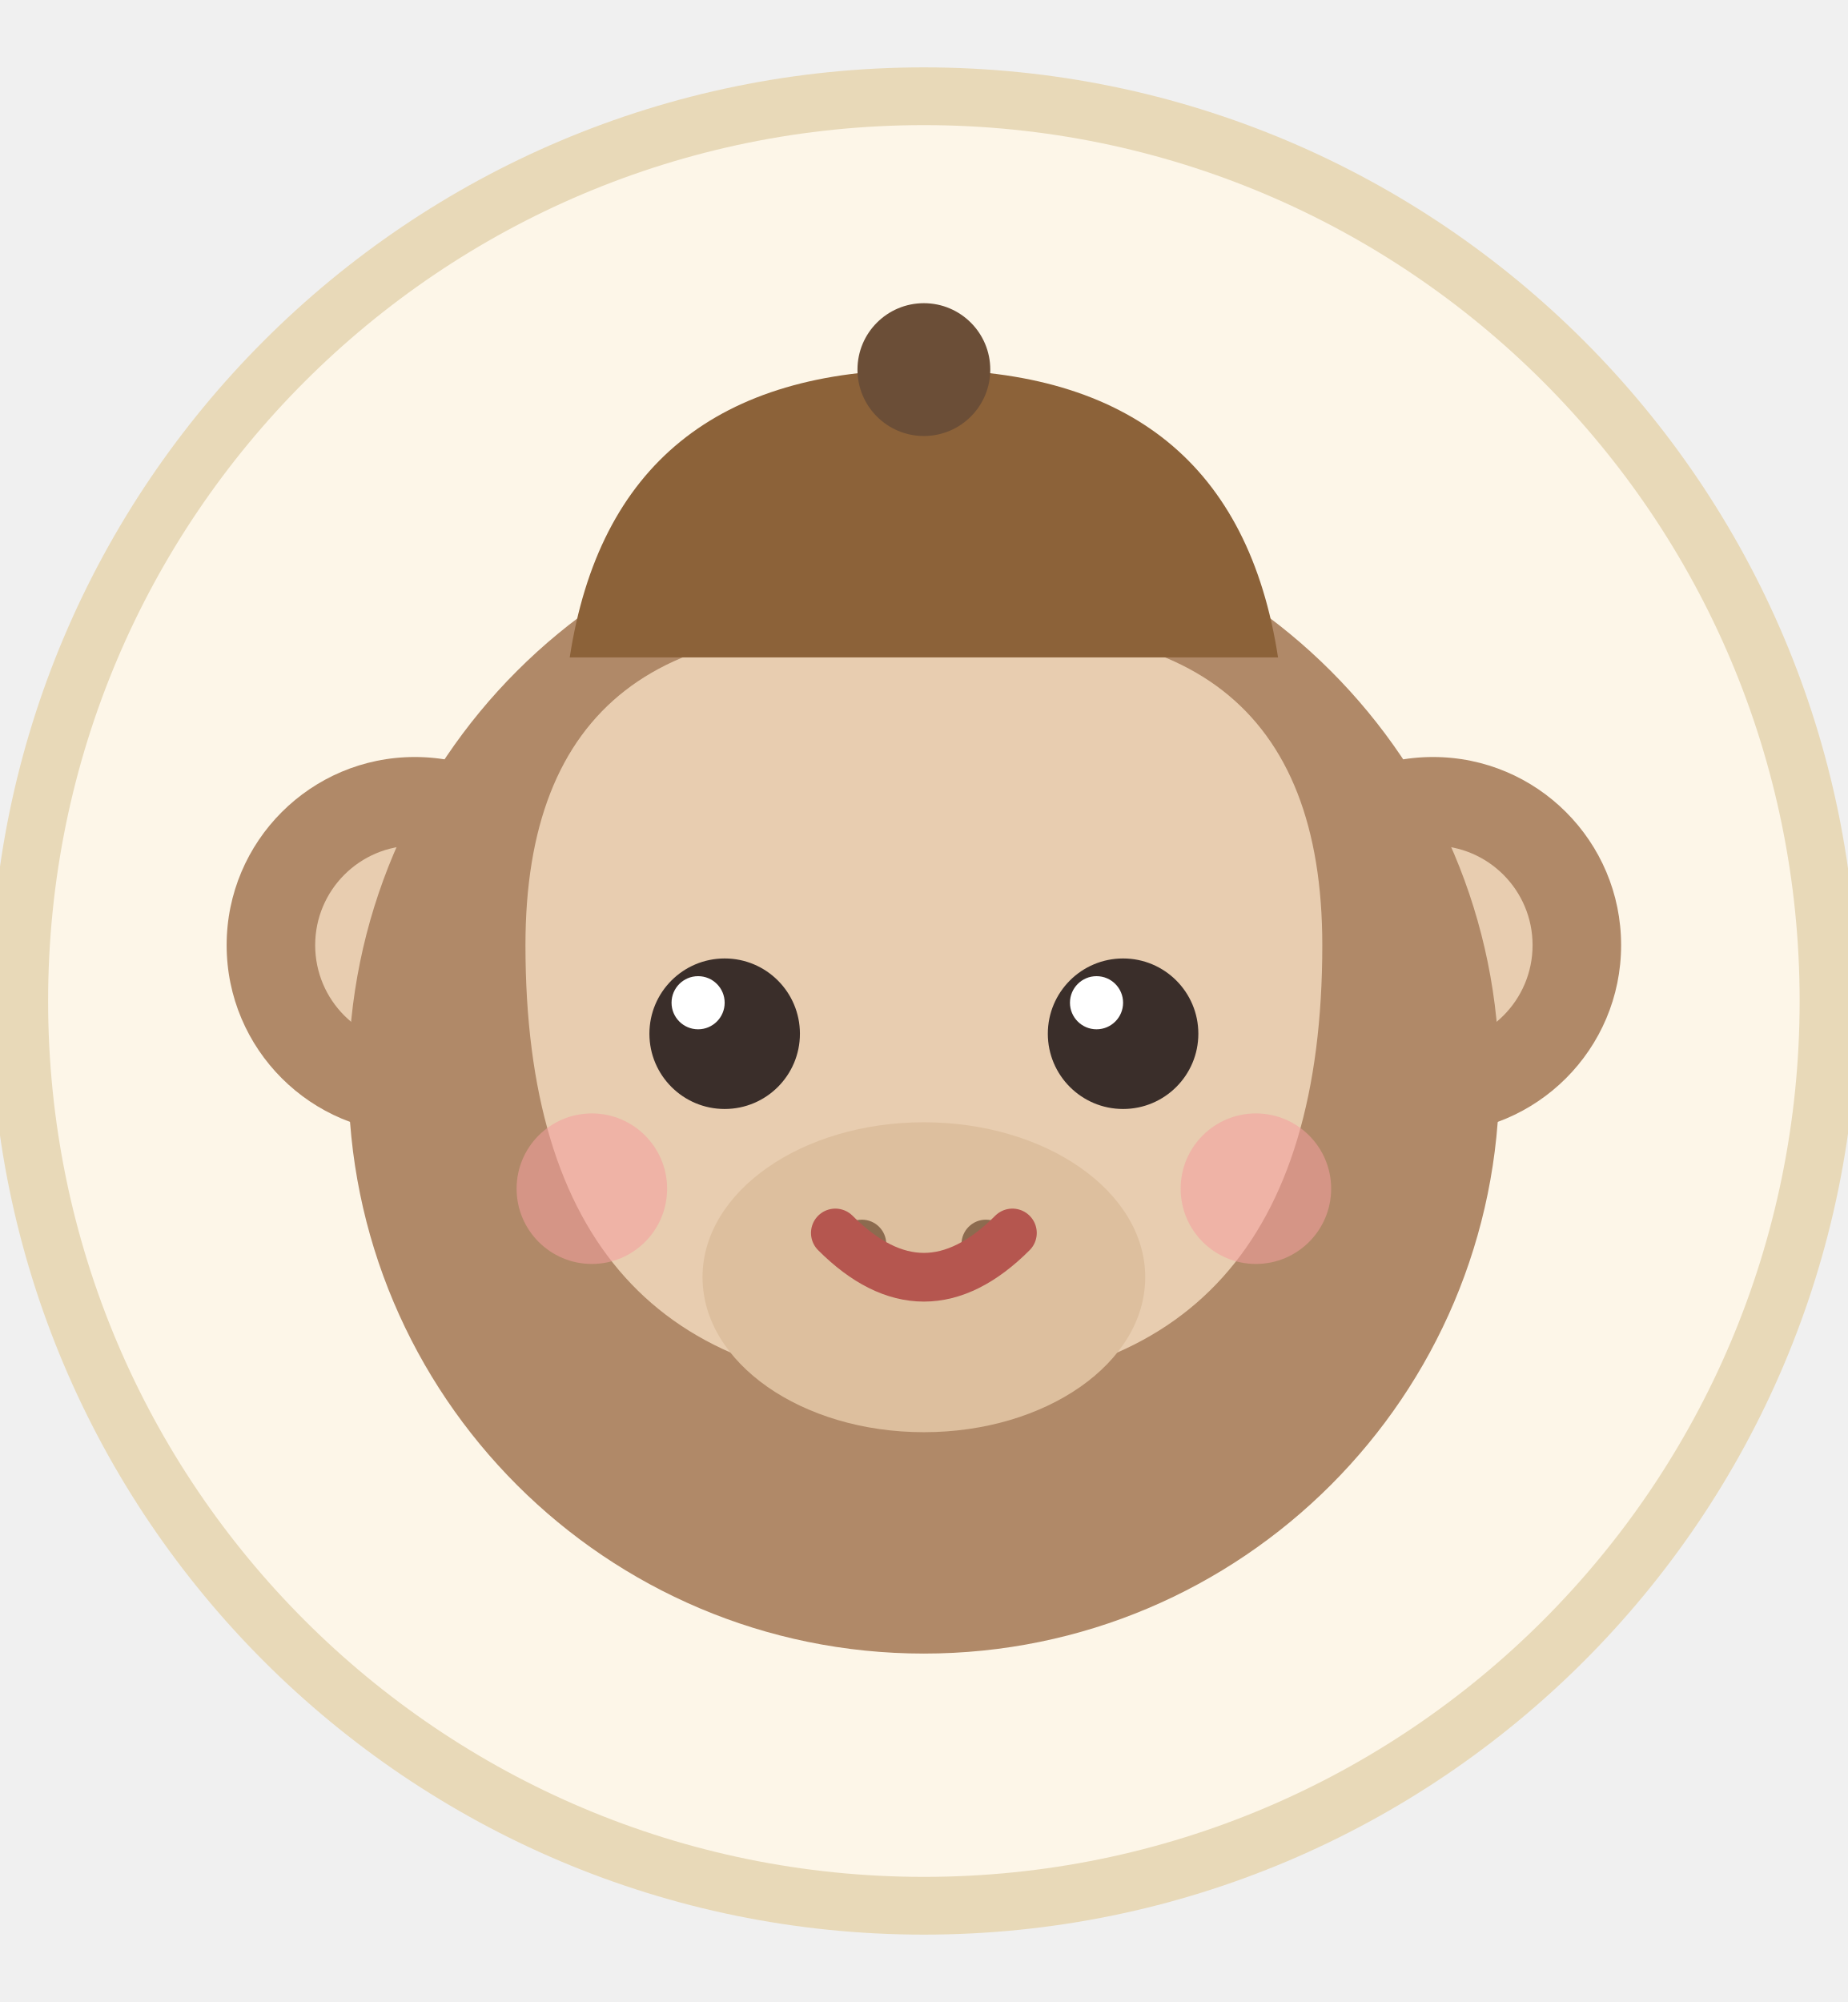
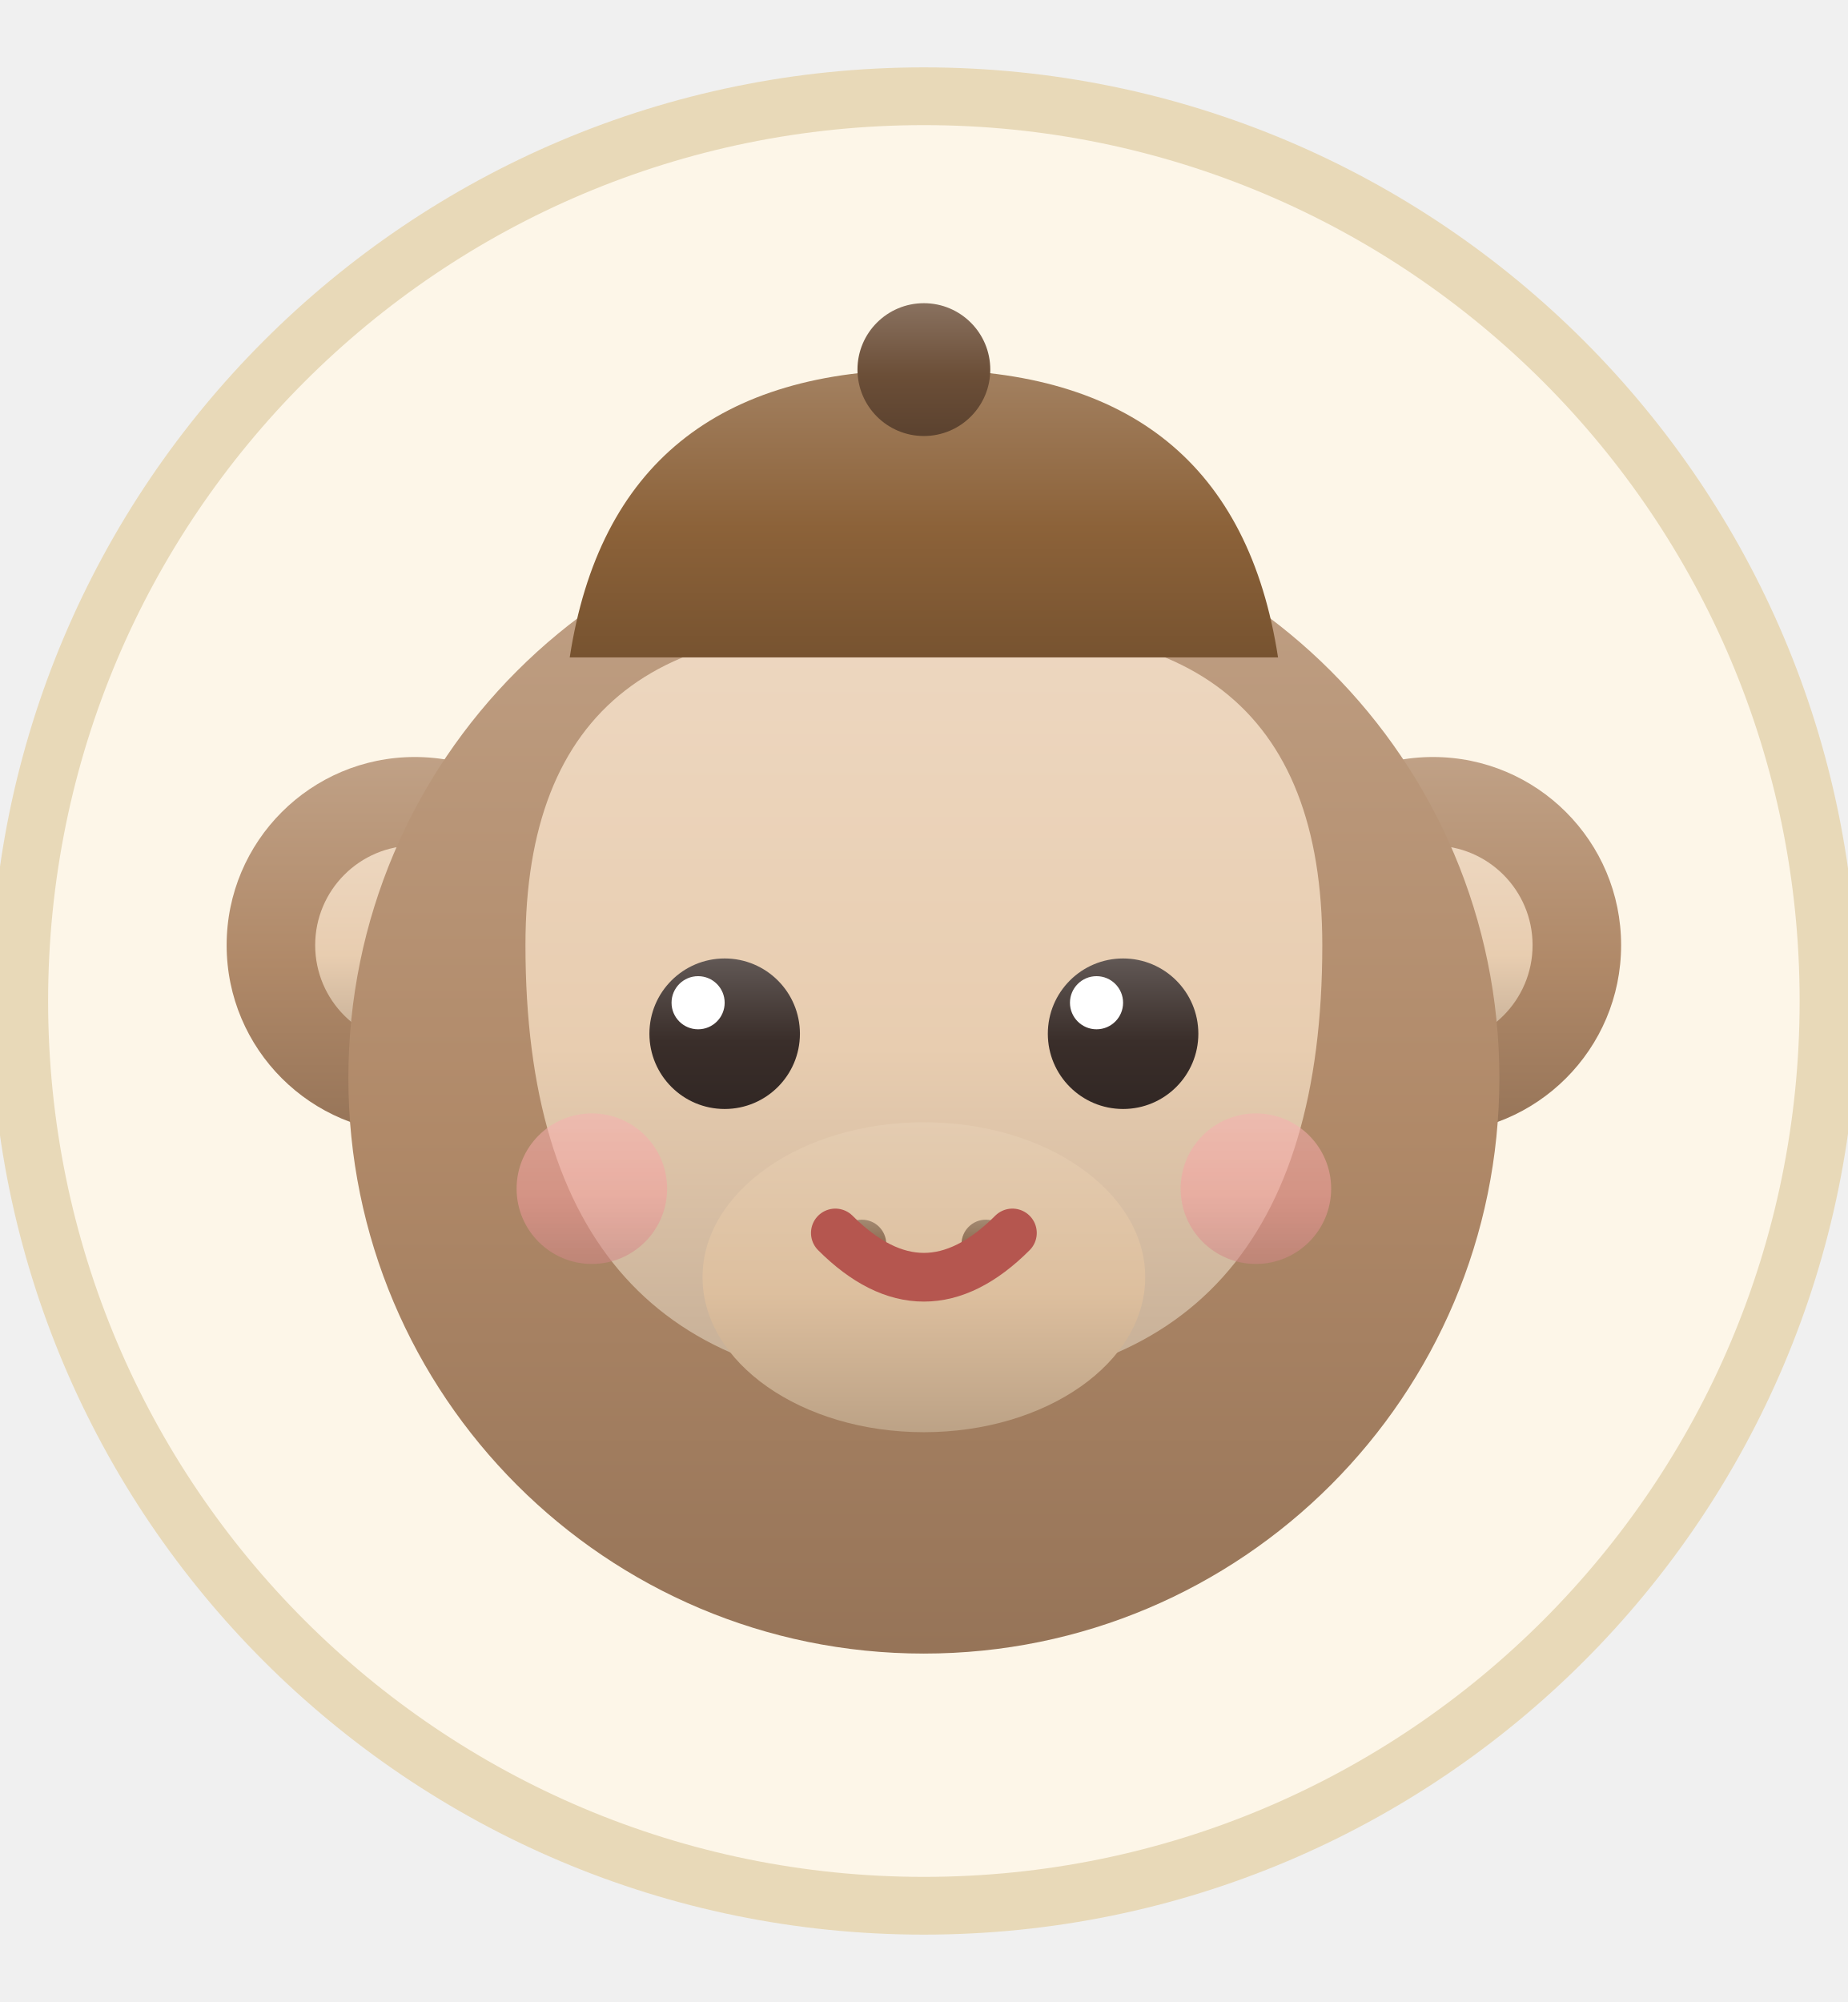
<svg xmlns="http://www.w3.org/2000/svg" viewBox="-48 -52 96 104">
+   <defs>
+     <linearGradient id="gB08968" x1="0" y1="0" x2="0" y2="1">
+       <stop offset="0" stop-color="#c0a186" />
+       <stop offset="0.55" stop-color="#B08968" />
+       <stop offset="1" stop-color="#967458" />
+     </linearGradient>
+     <linearGradient id="gE8CDB0" x1="0" y1="0" x2="0" y2="1">
+       <stop offset="0" stop-color="#edd7c0" />
+       <stop offset="0.55" stop-color="#E8CDB0" />
+       <stop offset="1" stop-color="#c5ae96" />
+     </linearGradient>
+     <linearGradient id="gDDBF9E" x1="0" y1="0" x2="0" y2="1">
+       <stop offset="0" stop-color="#e4ccb1" />
+       <stop offset="0.55" stop-color="#DDBF9E" />
+       <stop offset="1" stop-color="#bca286" />
+     </linearGradient>
+     <linearGradient id="g8C6B4F" x1="0" y1="0" x2="0" y2="1">
+       <stop offset="0" stop-color="#a38972" />
+       <stop offset="0.55" stop-color="#8C6B4F" />
+       <stop offset="1" stop-color="#775b43" />
+     </linearGradient>
+     <linearGradient id="g3A2E2A" x1="0" y1="0" x2="0" y2="1">
+       <stop offset="0" stop-color="#615855" />
+       <stop offset="0.55" stop-color="#3A2E2A" />
+       <stop offset="1" stop-color="#312724" />
+     </linearGradient>
+     <linearGradient id="gF49E9E" x1="0" y1="0" x2="0" y2="1">
+       <stop offset="0" stop-color="#f6b1b1" />
+       <stop offset="0.55" stop-color="#F49E9E" />
+       <stop offset="1" stop-color="#cf8686" />
+     </linearGradient>
+     <linearGradient id="g8C6239" x1="0" y1="0" x2="0" y2="1">
+       <stop offset="0" stop-color="#a38161" />
+       <stop offset="0.55" stop-color="#8C6239" />
+       <stop offset="1" stop-color="#775330" />
+     </linearGradient>
+     <linearGradient id="g6B4E37" x1="0" y1="0" x2="0" y2="1">
+       <stop offset="0" stop-color="#89715f" />
+       <stop offset="0.55" stop-color="#6B4E37" />
+       <stop offset="1" stop-color="#5b422f" />
+     </linearGradient>
+     <filter id="fwash" x="-8%" y="-8%" width="116%" height="116%">
+       <feGaussianBlur stdDeviation="5" />
+     </filter>
+   </defs>
  <circle cx="0" cy="0" r="47" fill="#FDF6E8" stroke="#E8D9B8" stroke-width="3" />
  <g transform="translate(0,4) scale(1.15,1.15)">
-     <circle cx="-23" cy="-6" r="8.5" fill="#B08968" />
-     <circle cx="23" cy="-6" r="8.5" fill="#B08968" />
-     <circle cx="-23" cy="-6" r="4.5" fill="#E8CDB0" />
-     <circle cx="23" cy="-6" r="4.5" fill="#E8CDB0" />
-     <circle cx="0" cy="0" r="26" fill="#B08968" />
-     <path d="M-18,-6 q0,-16 18,-14 q18,-2 18,14 q0,20 -18,20 q-18,0 -18,-20 z" fill="#E8CDB0" />
-     <ellipse cx="0" cy="9" rx="10" ry="7" fill="#DDBF9E" />
-     <circle cx="-2.8" cy="7.5" r="1.1" fill="#8C6B4F" />
-     <circle cx="2.8" cy="7.5" r="1.1" fill="#8C6B4F" />
-     <circle cx="-9" cy="-2" r="3.4" fill="#3A2E2A" />
-     <circle cx="9" cy="-2" r="3.4" fill="#3A2E2A" />
+     <circle cx="-23" cy="-6" r="8.5" fill="url(#gB08968)" />
+     <circle cx="23" cy="-6" r="8.5" fill="url(#gB08968)" />
+     <circle cx="-23" cy="-6" r="4.5" fill="url(#gE8CDB0)" />
+     <circle cx="23" cy="-6" r="4.5" fill="url(#gE8CDB0)" />
+     <circle cx="0" cy="0" r="26" fill="url(#gB08968)" />
+     <path d="M-18,-6 q0,-16 18,-14 q18,-2 18,14 q0,20 -18,20 q-18,0 -18,-20 z" fill="url(#gE8CDB0)" />
+     <ellipse cx="0" cy="9" rx="10" ry="7" fill="url(#gDDBF9E)" />
+     <circle cx="-2.8" cy="7.5" r="1.1" fill="url(#g8C6B4F)" />
+     <circle cx="2.8" cy="7.5" r="1.1" fill="url(#g8C6B4F)" />
+     <circle cx="-9" cy="-2" r="3.4" fill="url(#g3A2E2A)" />
+     <circle cx="9" cy="-2" r="3.4" fill="url(#g3A2E2A)" />
    <circle cx="-10.2" cy="-3.4" r="1.2" fill="#fff" />
    <circle cx="7.8" cy="-3.4" r="1.2" fill="#fff" />
-     <circle cx="-15" cy="5" r="3.4" fill="#F49E9E" opacity="0.55" />
-     <circle cx="15" cy="5" r="3.4" fill="#F49E9E" opacity="0.55" />
+     <circle cx="-15" cy="5" r="3.4" fill="url(#gF49E9E)" opacity="0.55" />
+     <circle cx="15" cy="5" r="3.4" fill="url(#gF49E9E)" opacity="0.55" />
    <path d="M-4,7 q4,4 8,0" stroke="#B5564F" stroke-width="2.2" stroke-linecap="round" fill="none" />
-     <path d="M-16,-19 q2,-13 16,-13 q14,0 16,13 z" fill="#8C6239" />
-     <circle cx="0" cy="-32" r="3" fill="#6B4E37" />
+     <path d="M-16,-19 q2,-13 16,-13 q14,0 16,13 z" fill="url(#g8C6239)" />
+     <circle cx="0" cy="-32" r="3" fill="url(#g6B4E37)" />
  </g>
</svg>
